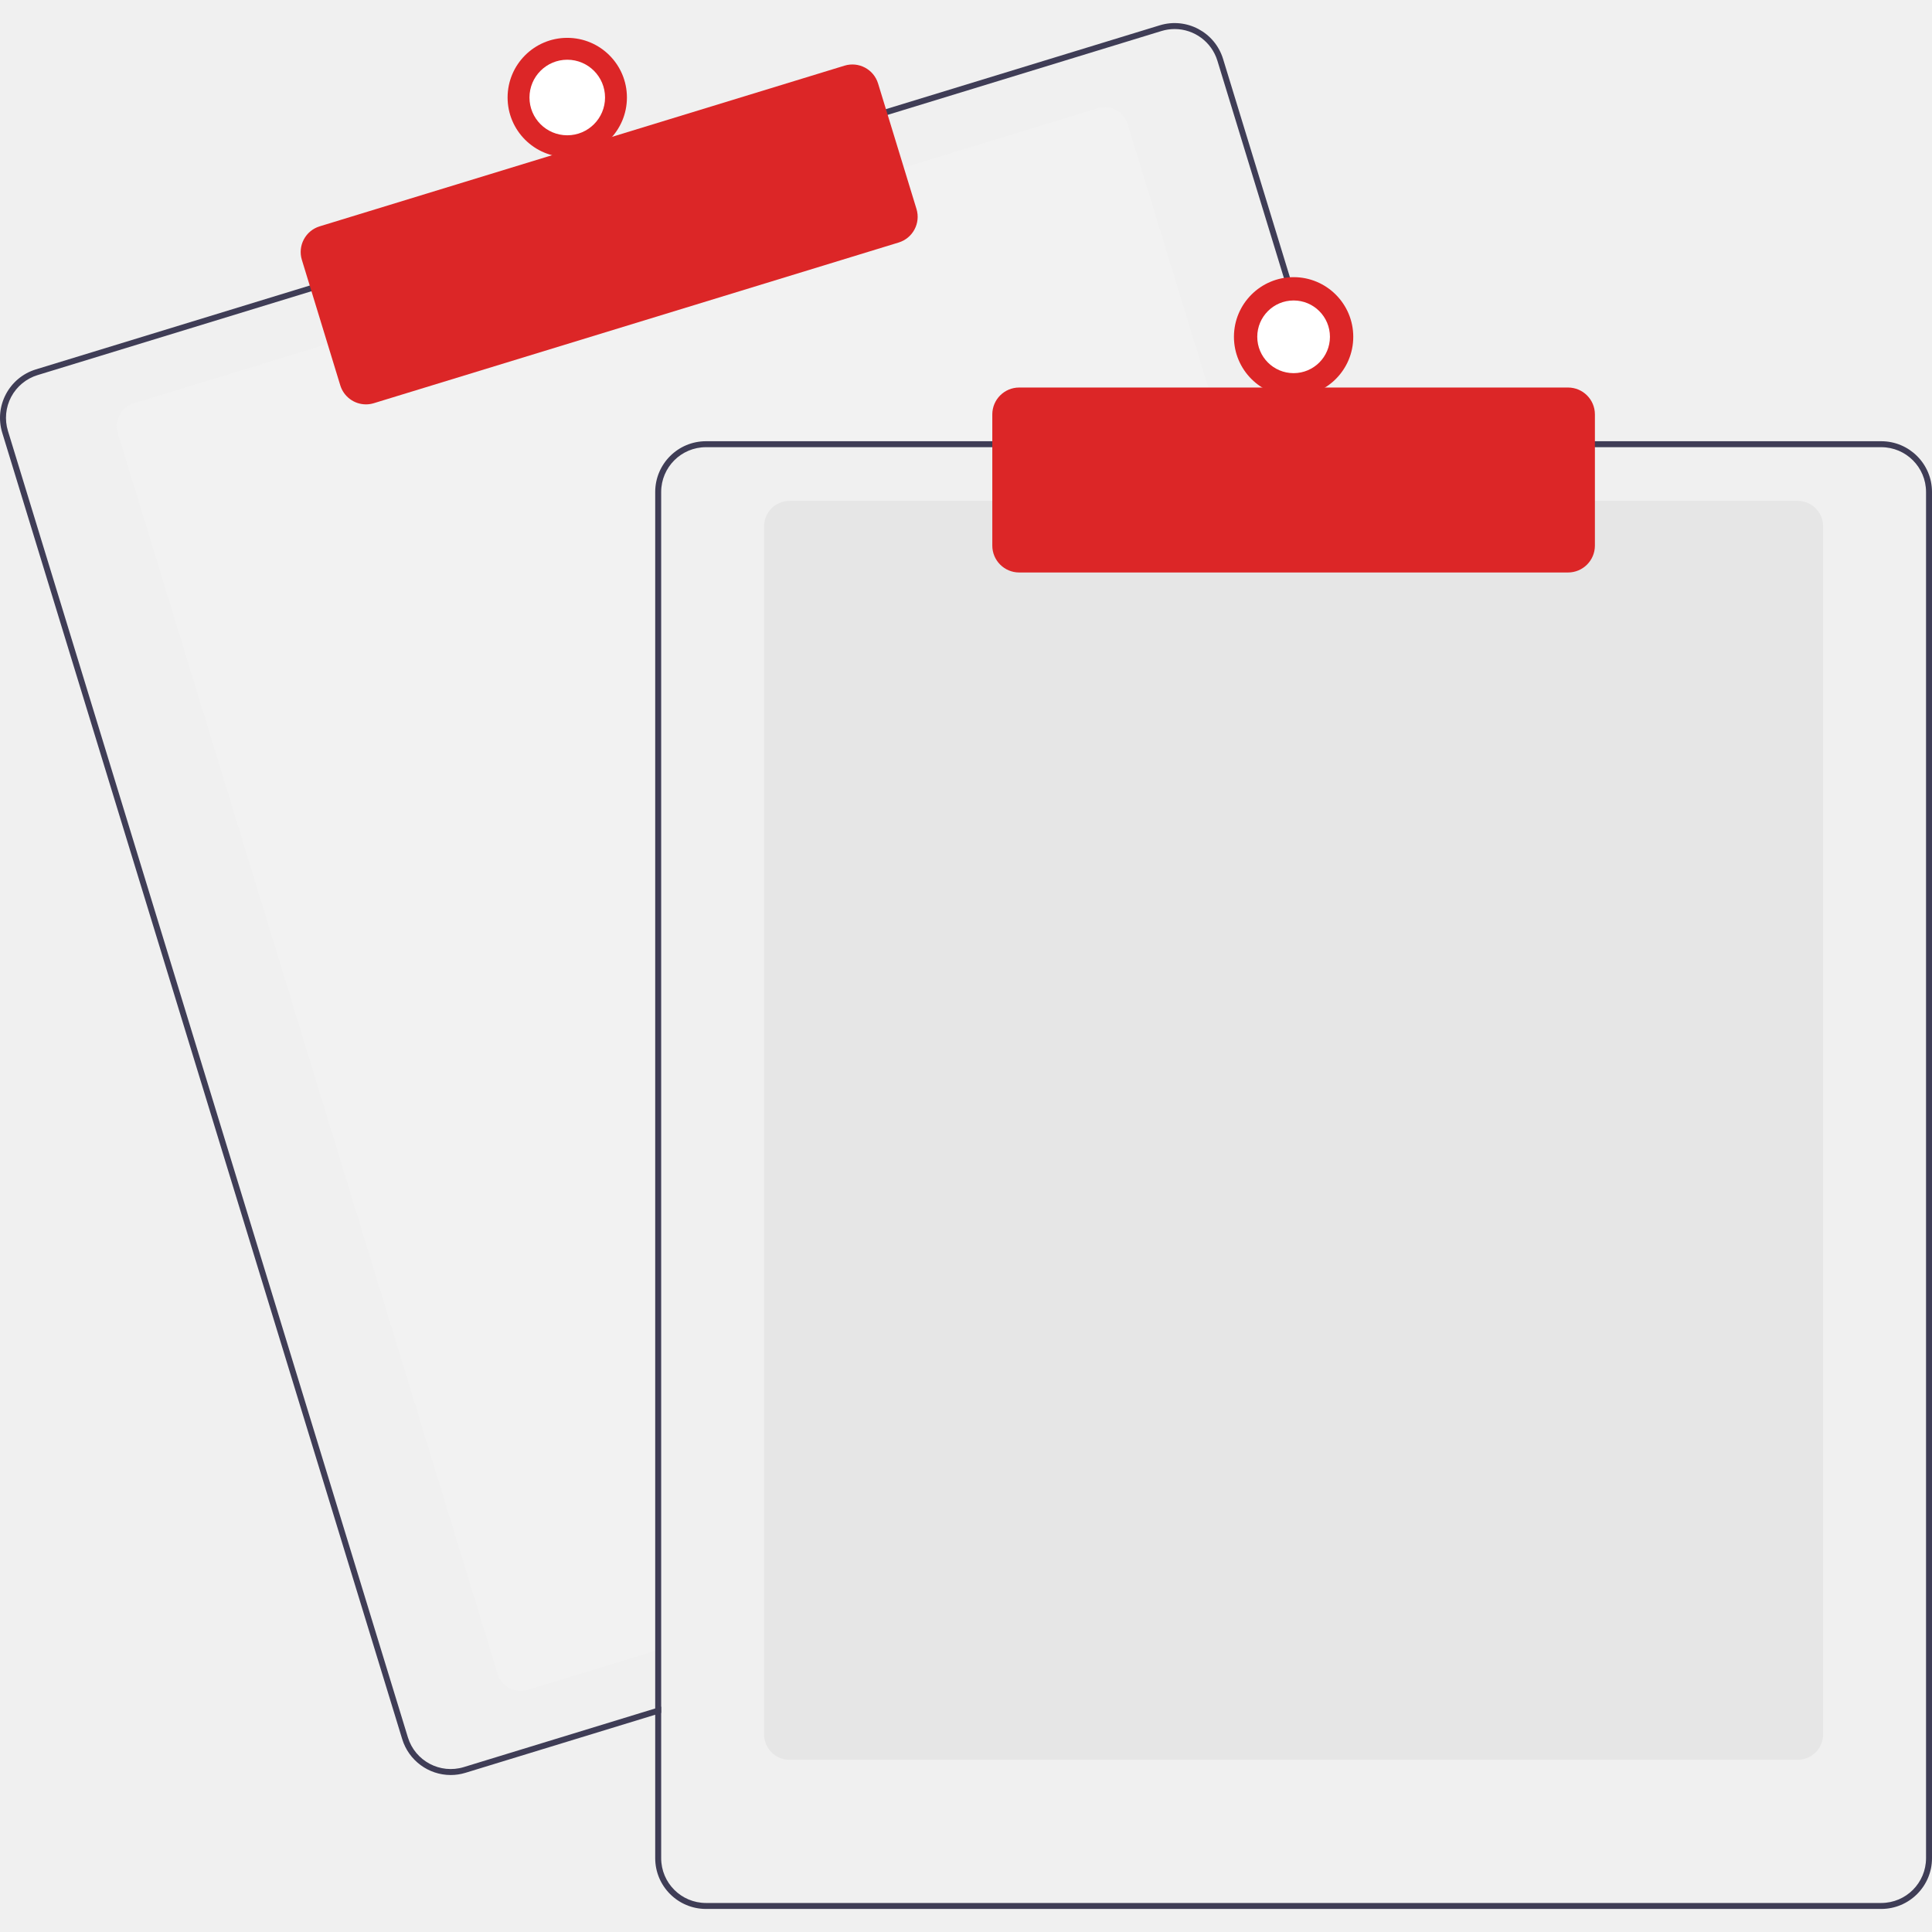
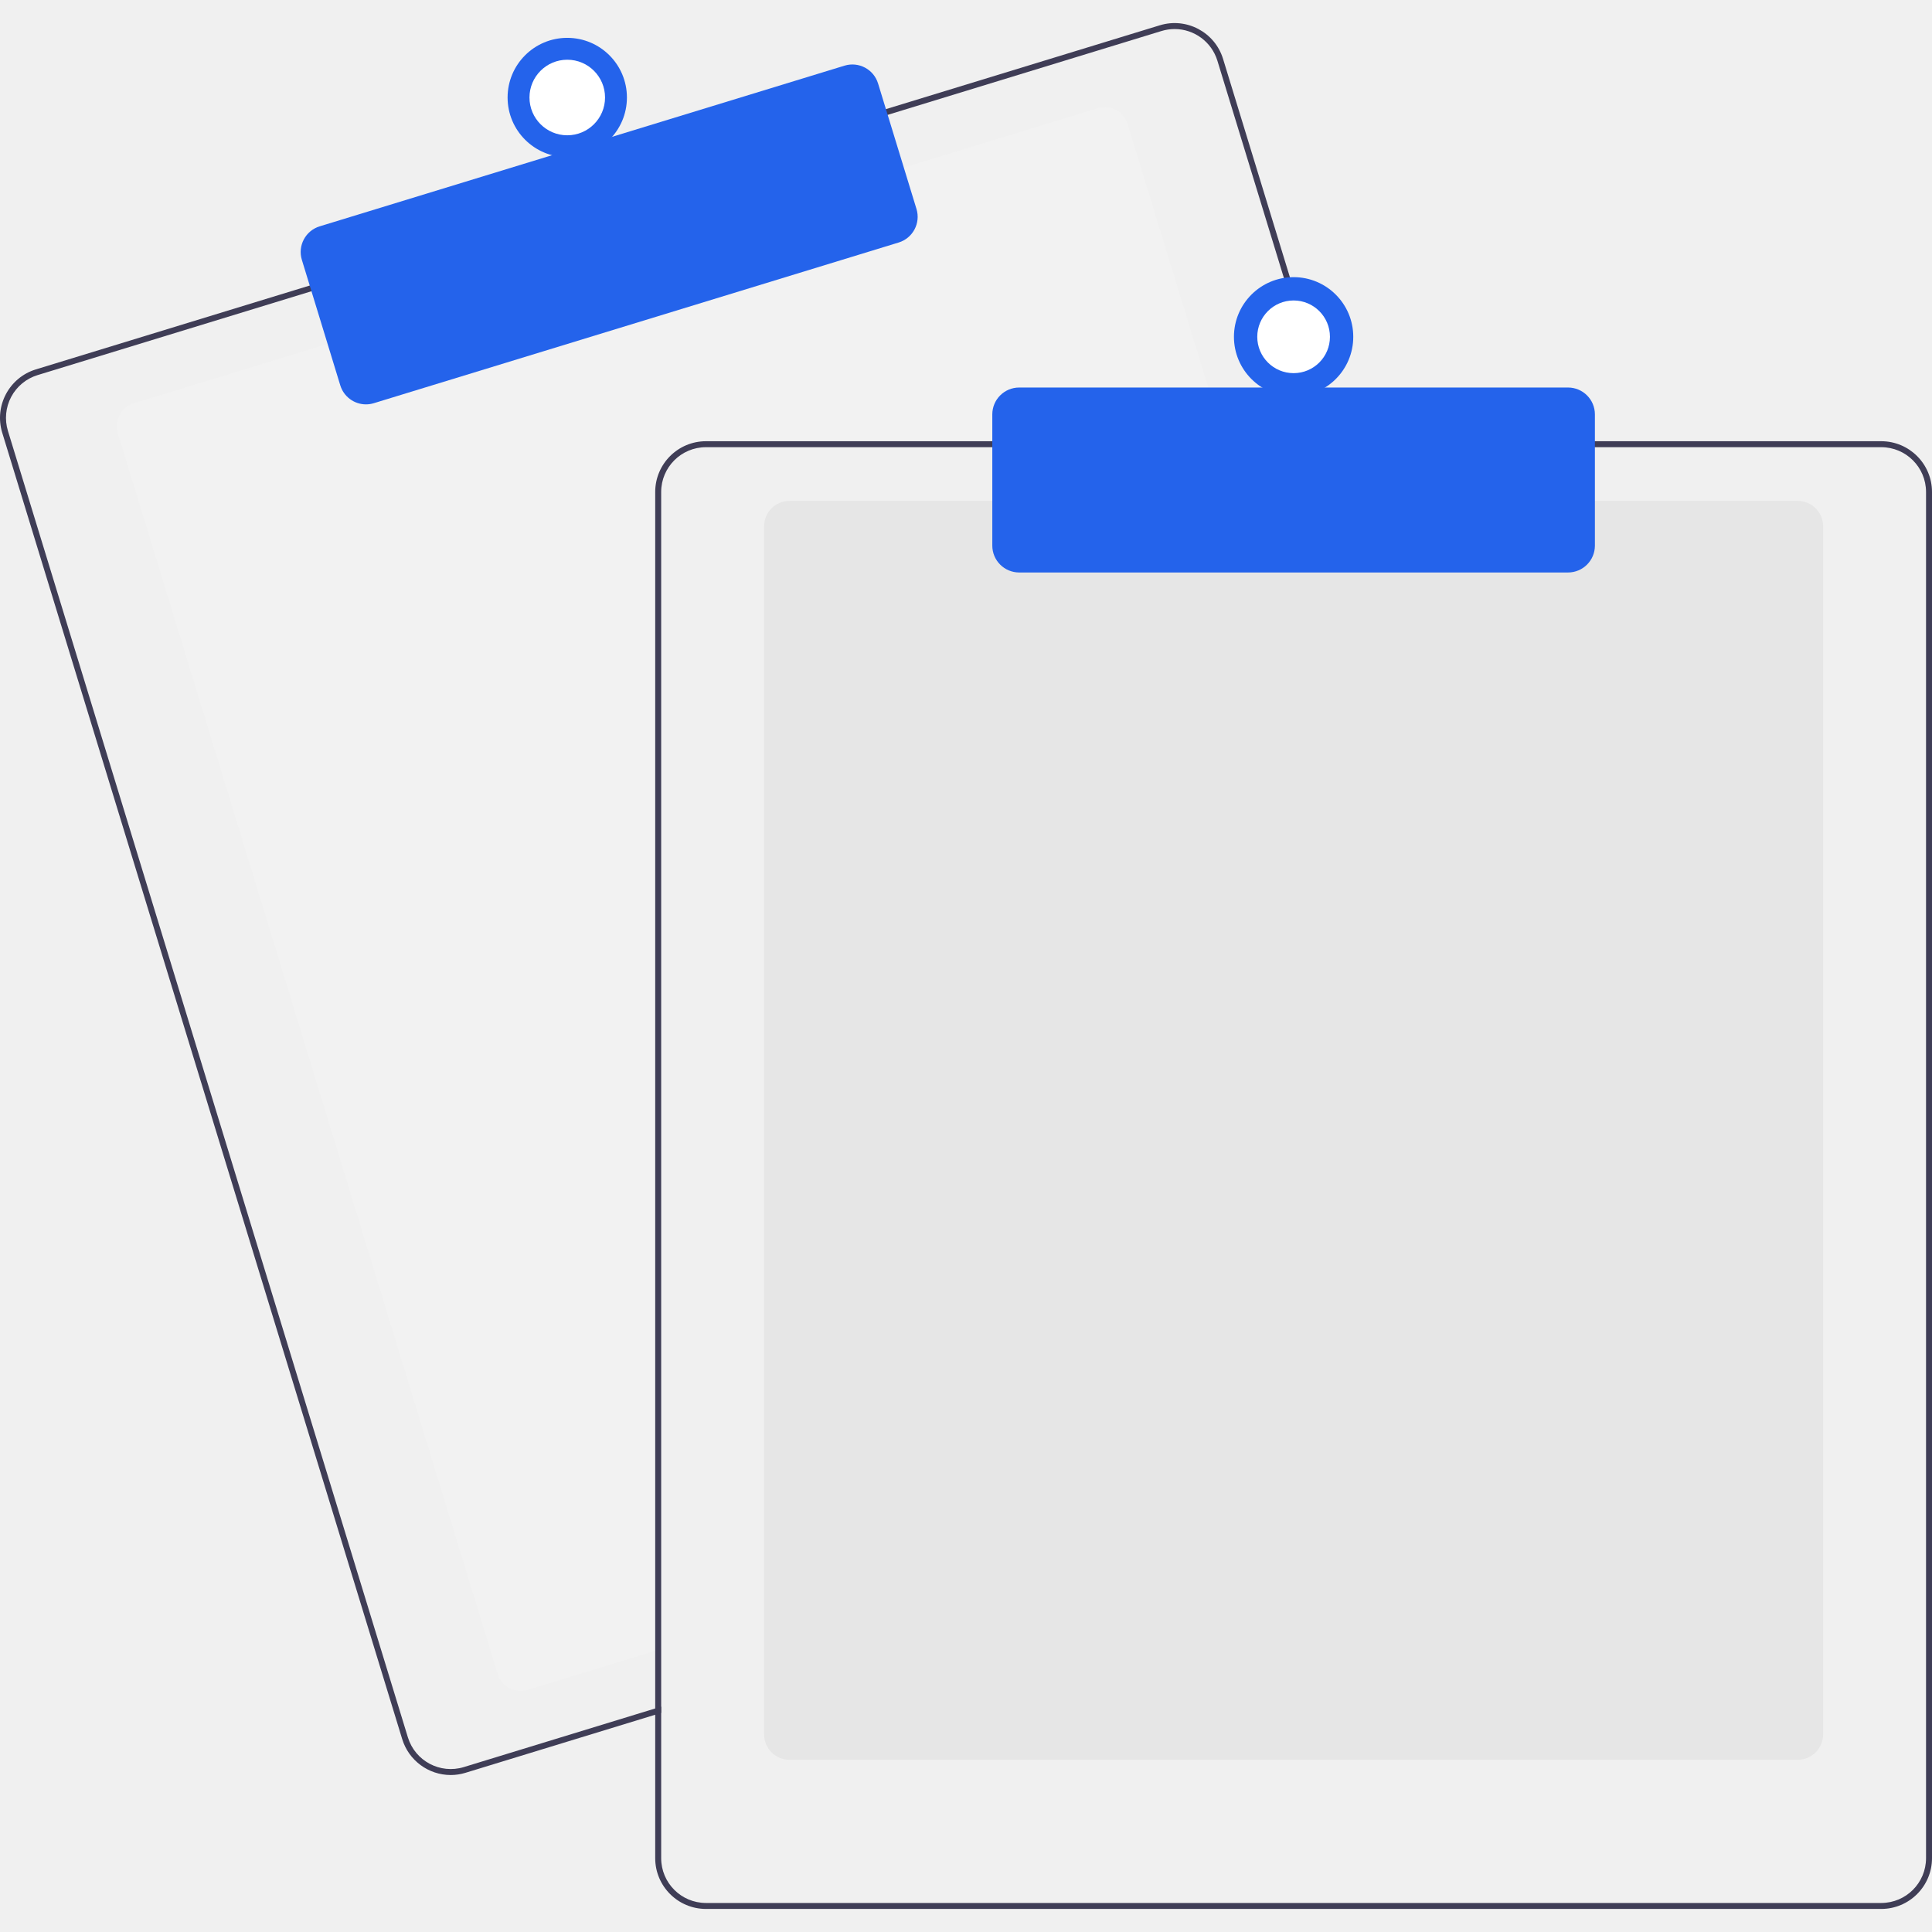
<svg xmlns="http://www.w3.org/2000/svg" data-name="Layer 1" width="300" height="300" viewBox="0 0 647.636 632.174">
  <path d="M687.328,276.087H512.818a15.018,15.018,0,0,0-15,15v387.85l-2,.61-42.81,13.11a8.007,8.007,0,0,1-9.99-5.31L315.678,271.397a8.003,8.003,0,0,1,5.31-9.99l65.97-20.2,191.25-58.54,65.97-20.2a7.989,7.989,0,0,1,9.99,5.3l32.55,106.32Z" transform="translate(-276.1819 -133.9131)" fill="#f2f2f2" />
  <path d="M725.408,274.087l-39.23-128.14a16.994,16.994,0,0,0-21.23-11.28l-92.75,28.39L380.958,221.607l-92.75,28.4a17.015,17.015,0,0,0-11.28,21.23l134.08,437.93a17.027,17.027,0,0,0,16.26,12.03,16.789,16.789,0,0,0,4.97-.75l63.58-19.46,2-.62v-2.09l-2,.61-64.17,19.65a15.015,15.015,0,0,1-18.73-9.95l-134.07-437.94a14.979,14.979,0,0,1,9.95-18.73l92.75-28.4,191.24-58.54,92.75-28.4a15.156,15.156,0,0,1,4.41-.66,15.015,15.015,0,0,1,14.32,10.61l39.05,127.56.62,2h2.08Z" transform="translate(-276.1819 -133.9131)" fill="#3f3d56" />
-   <path d="M398.863,261.734a9.016,9.016,0,0,1-8.611-6.367l-12.88-42.072a8.999,8.999,0,0,1,5.971-11.24l175.939-53.864a9.009,9.009,0,0,1,11.241,5.971l12.88,42.072a9.01,9.01,0,0,1-5.971,11.241L401.492,261.339A8.976,8.976,0,0,1,398.863,261.734Z" transform="translate(-276.1819 -133.9131)" fill="#dc2627" />
-   <circle cx="190.154" cy="24.955" r="20" fill="#dc2627" />
+   <path d="M398.863,261.734a9.016,9.016,0,0,1-8.611-6.367l-12.88-42.072a8.999,8.999,0,0,1,5.971-11.24l175.939-53.864a9.009,9.009,0,0,1,11.241,5.971l12.88,42.072a9.01,9.01,0,0,1-5.971,11.241L401.492,261.339A8.976,8.976,0,0,1,398.863,261.734Z" transform="translate(-276.1819 -133.9131)" fill="#2463eb" />
+   <circle cx="190.154" cy="24.955" r="20" fill="#2463eb" />
  <circle cx="190.154" cy="24.955" r="12.665" fill="#fff" />
  <path d="M878.818,716.087h-338a8.51,8.51,0,0,1-8.5-8.5v-405a8.51,8.51,0,0,1,8.5-8.5h338a8.51,8.51,0,0,1,8.5,8.5v405A8.51,8.51,0,0,1,878.818,716.087Z" transform="translate(-276.1819 -133.9131)" fill="#e6e6e6" />
  <path d="M723.318,274.087h-210.5a17.024,17.024,0,0,0-17,17v407.8l2-.61v-407.19a15.018,15.018,0,0,1,15-15H723.938Zm183.5,0h-394a17.024,17.024,0,0,0-17,17v458a17.024,17.024,0,0,0,17,17h394a17.024,17.024,0,0,0,17-17v-458A17.024,17.024,0,0,0,906.818,274.087Zm15,475a15.018,15.018,0,0,1-15,15h-394a15.018,15.018,0,0,1-15-15v-458a15.018,15.018,0,0,1,15-15h394a15.018,15.018,0,0,1,15,15Z" transform="translate(-276.1819 -133.9131)" fill="#3f3d56" />
-   <path d="M801.818,318.087h-184a9.01,9.01,0,0,1-9-9v-44a9.01,9.01,0,0,1,9-9h184a9.01,9.01,0,0,1,9,9v44A9.01,9.01,0,0,1,801.818,318.087Z" transform="translate(-276.1819 -133.9131)" fill="#dc2627" />
-   <circle cx="433.636" cy="105.174" r="20" fill="#dc2627" />
+   <path d="M801.818,318.087h-184a9.01,9.01,0,0,1-9-9v-44a9.01,9.01,0,0,1,9-9h184a9.01,9.01,0,0,1,9,9v44A9.01,9.01,0,0,1,801.818,318.087Z" transform="translate(-276.1819 -133.9131)" fill="#2463eb" />
+   <circle cx="433.636" cy="105.174" r="20" fill="#2463eb" />
  <circle cx="433.636" cy="105.174" r="12.182" fill="#fff" />
</svg>
